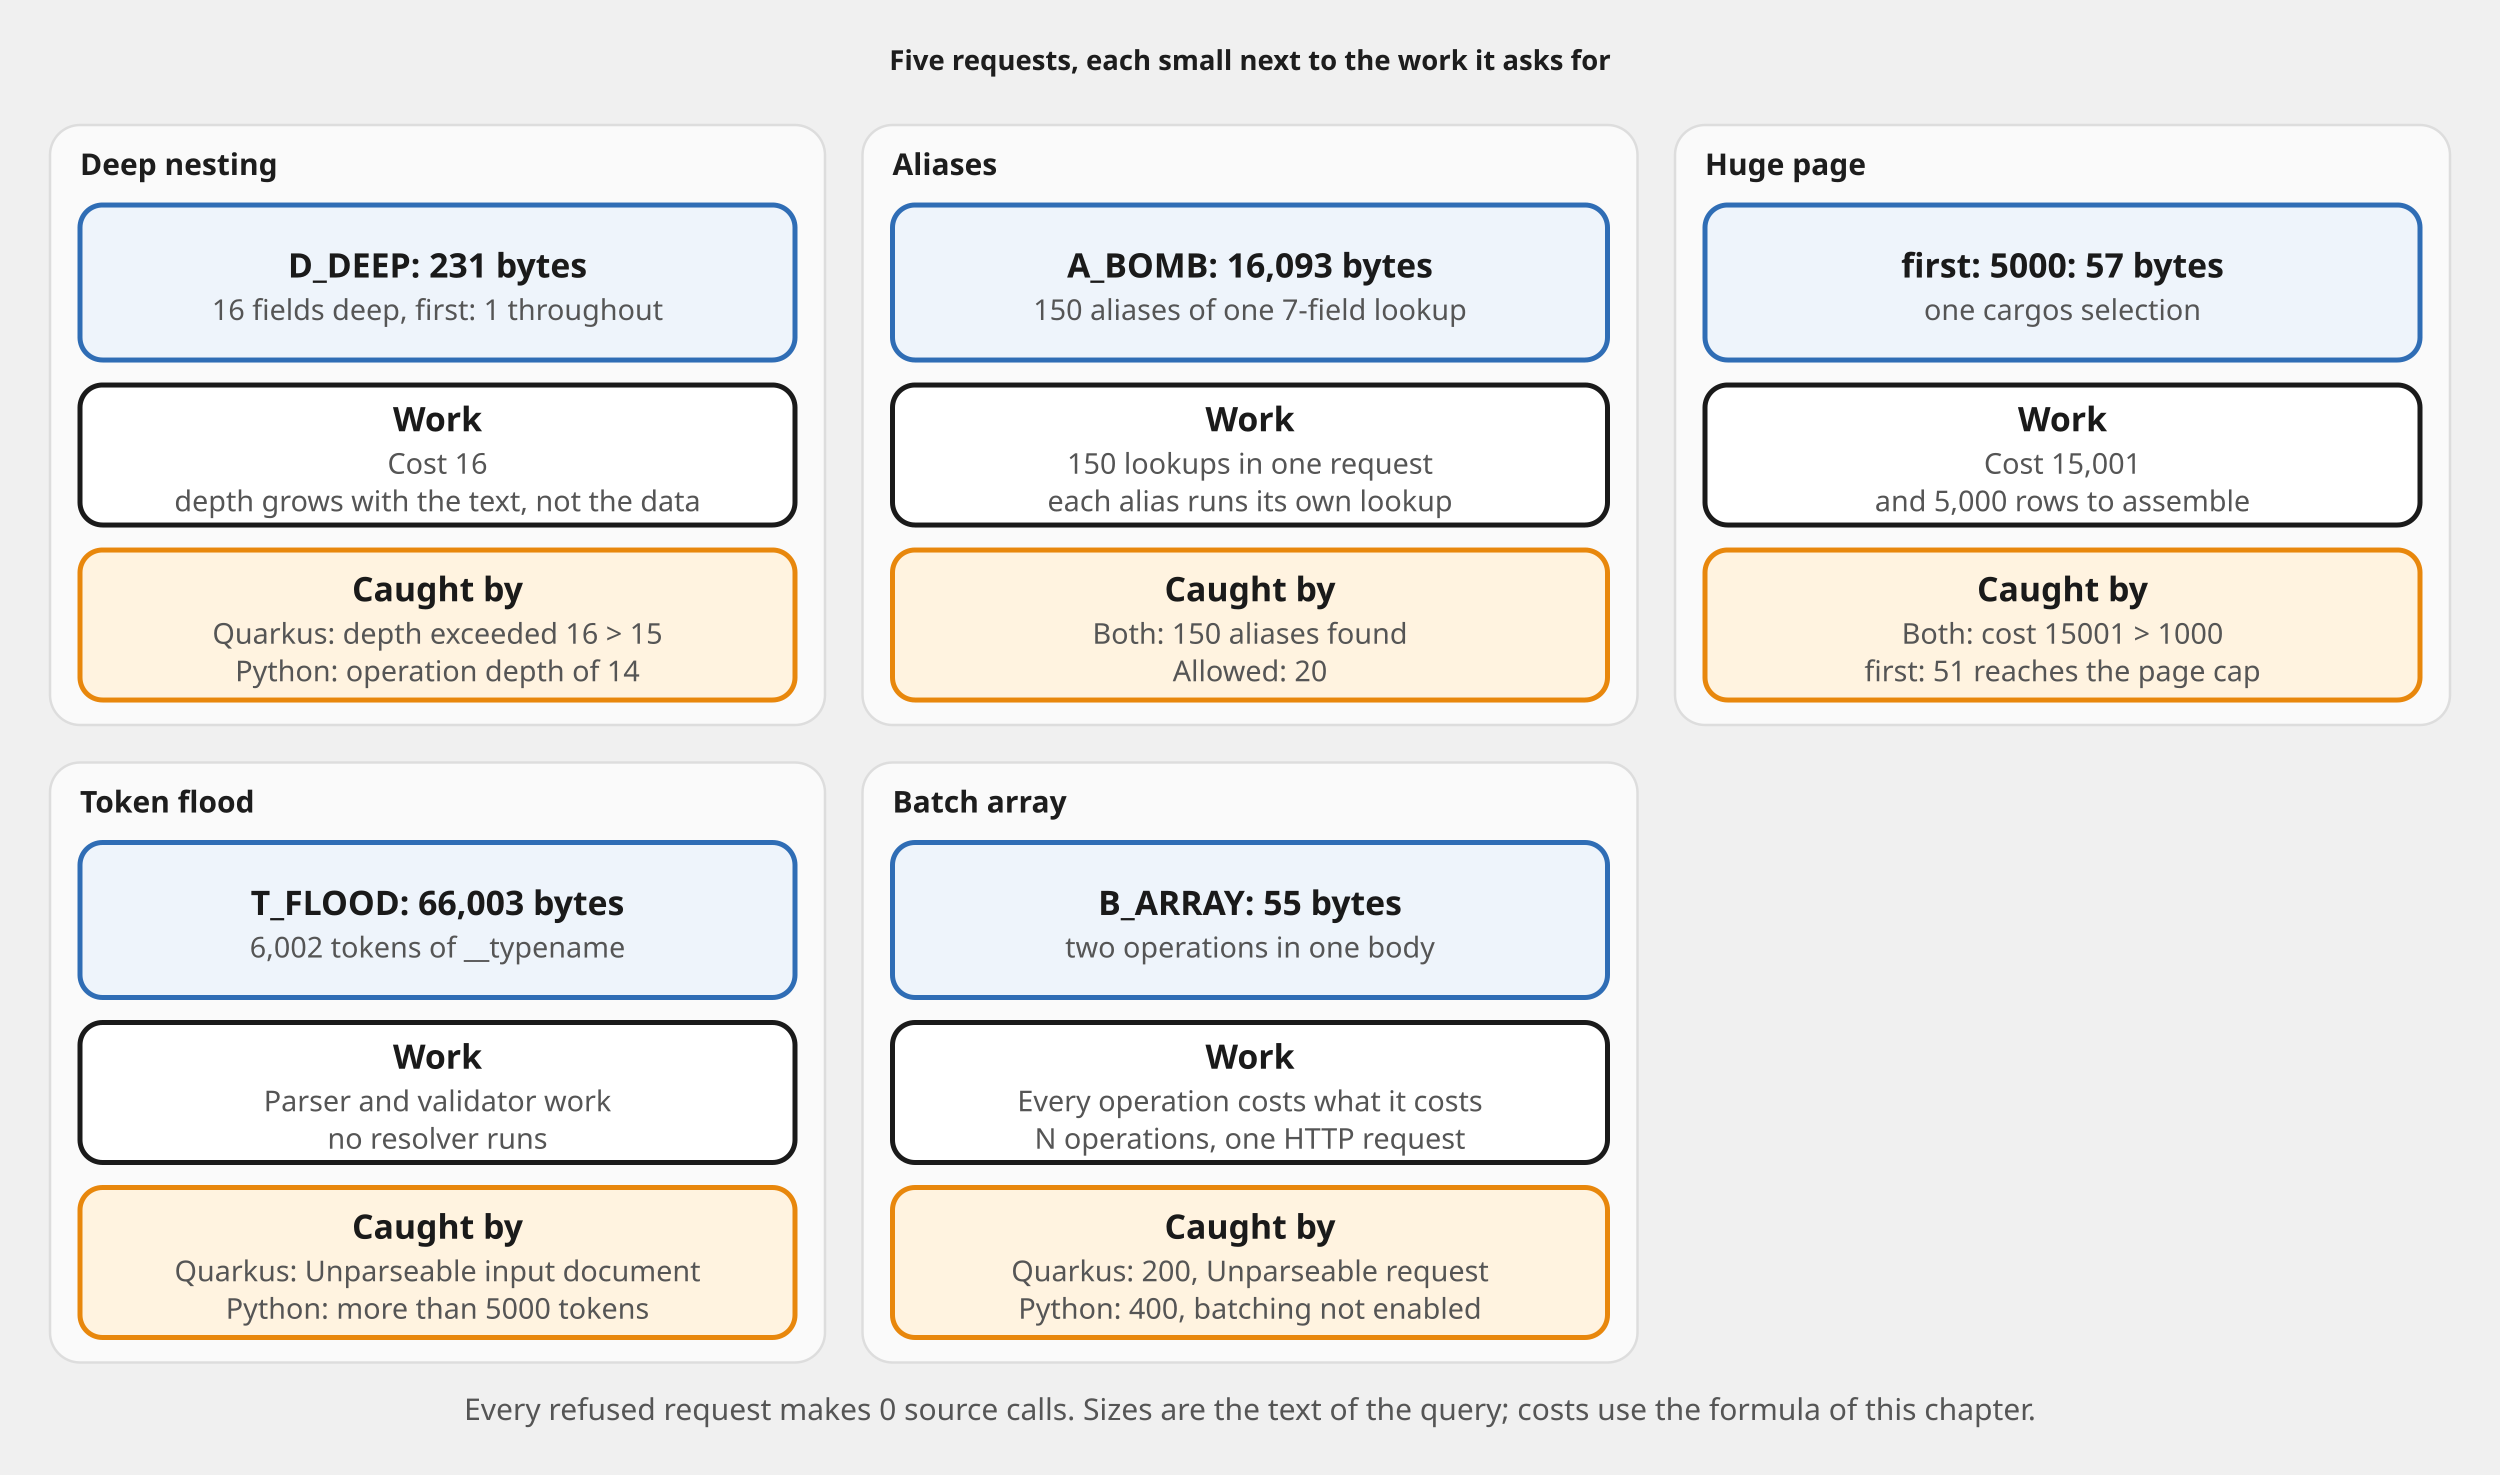
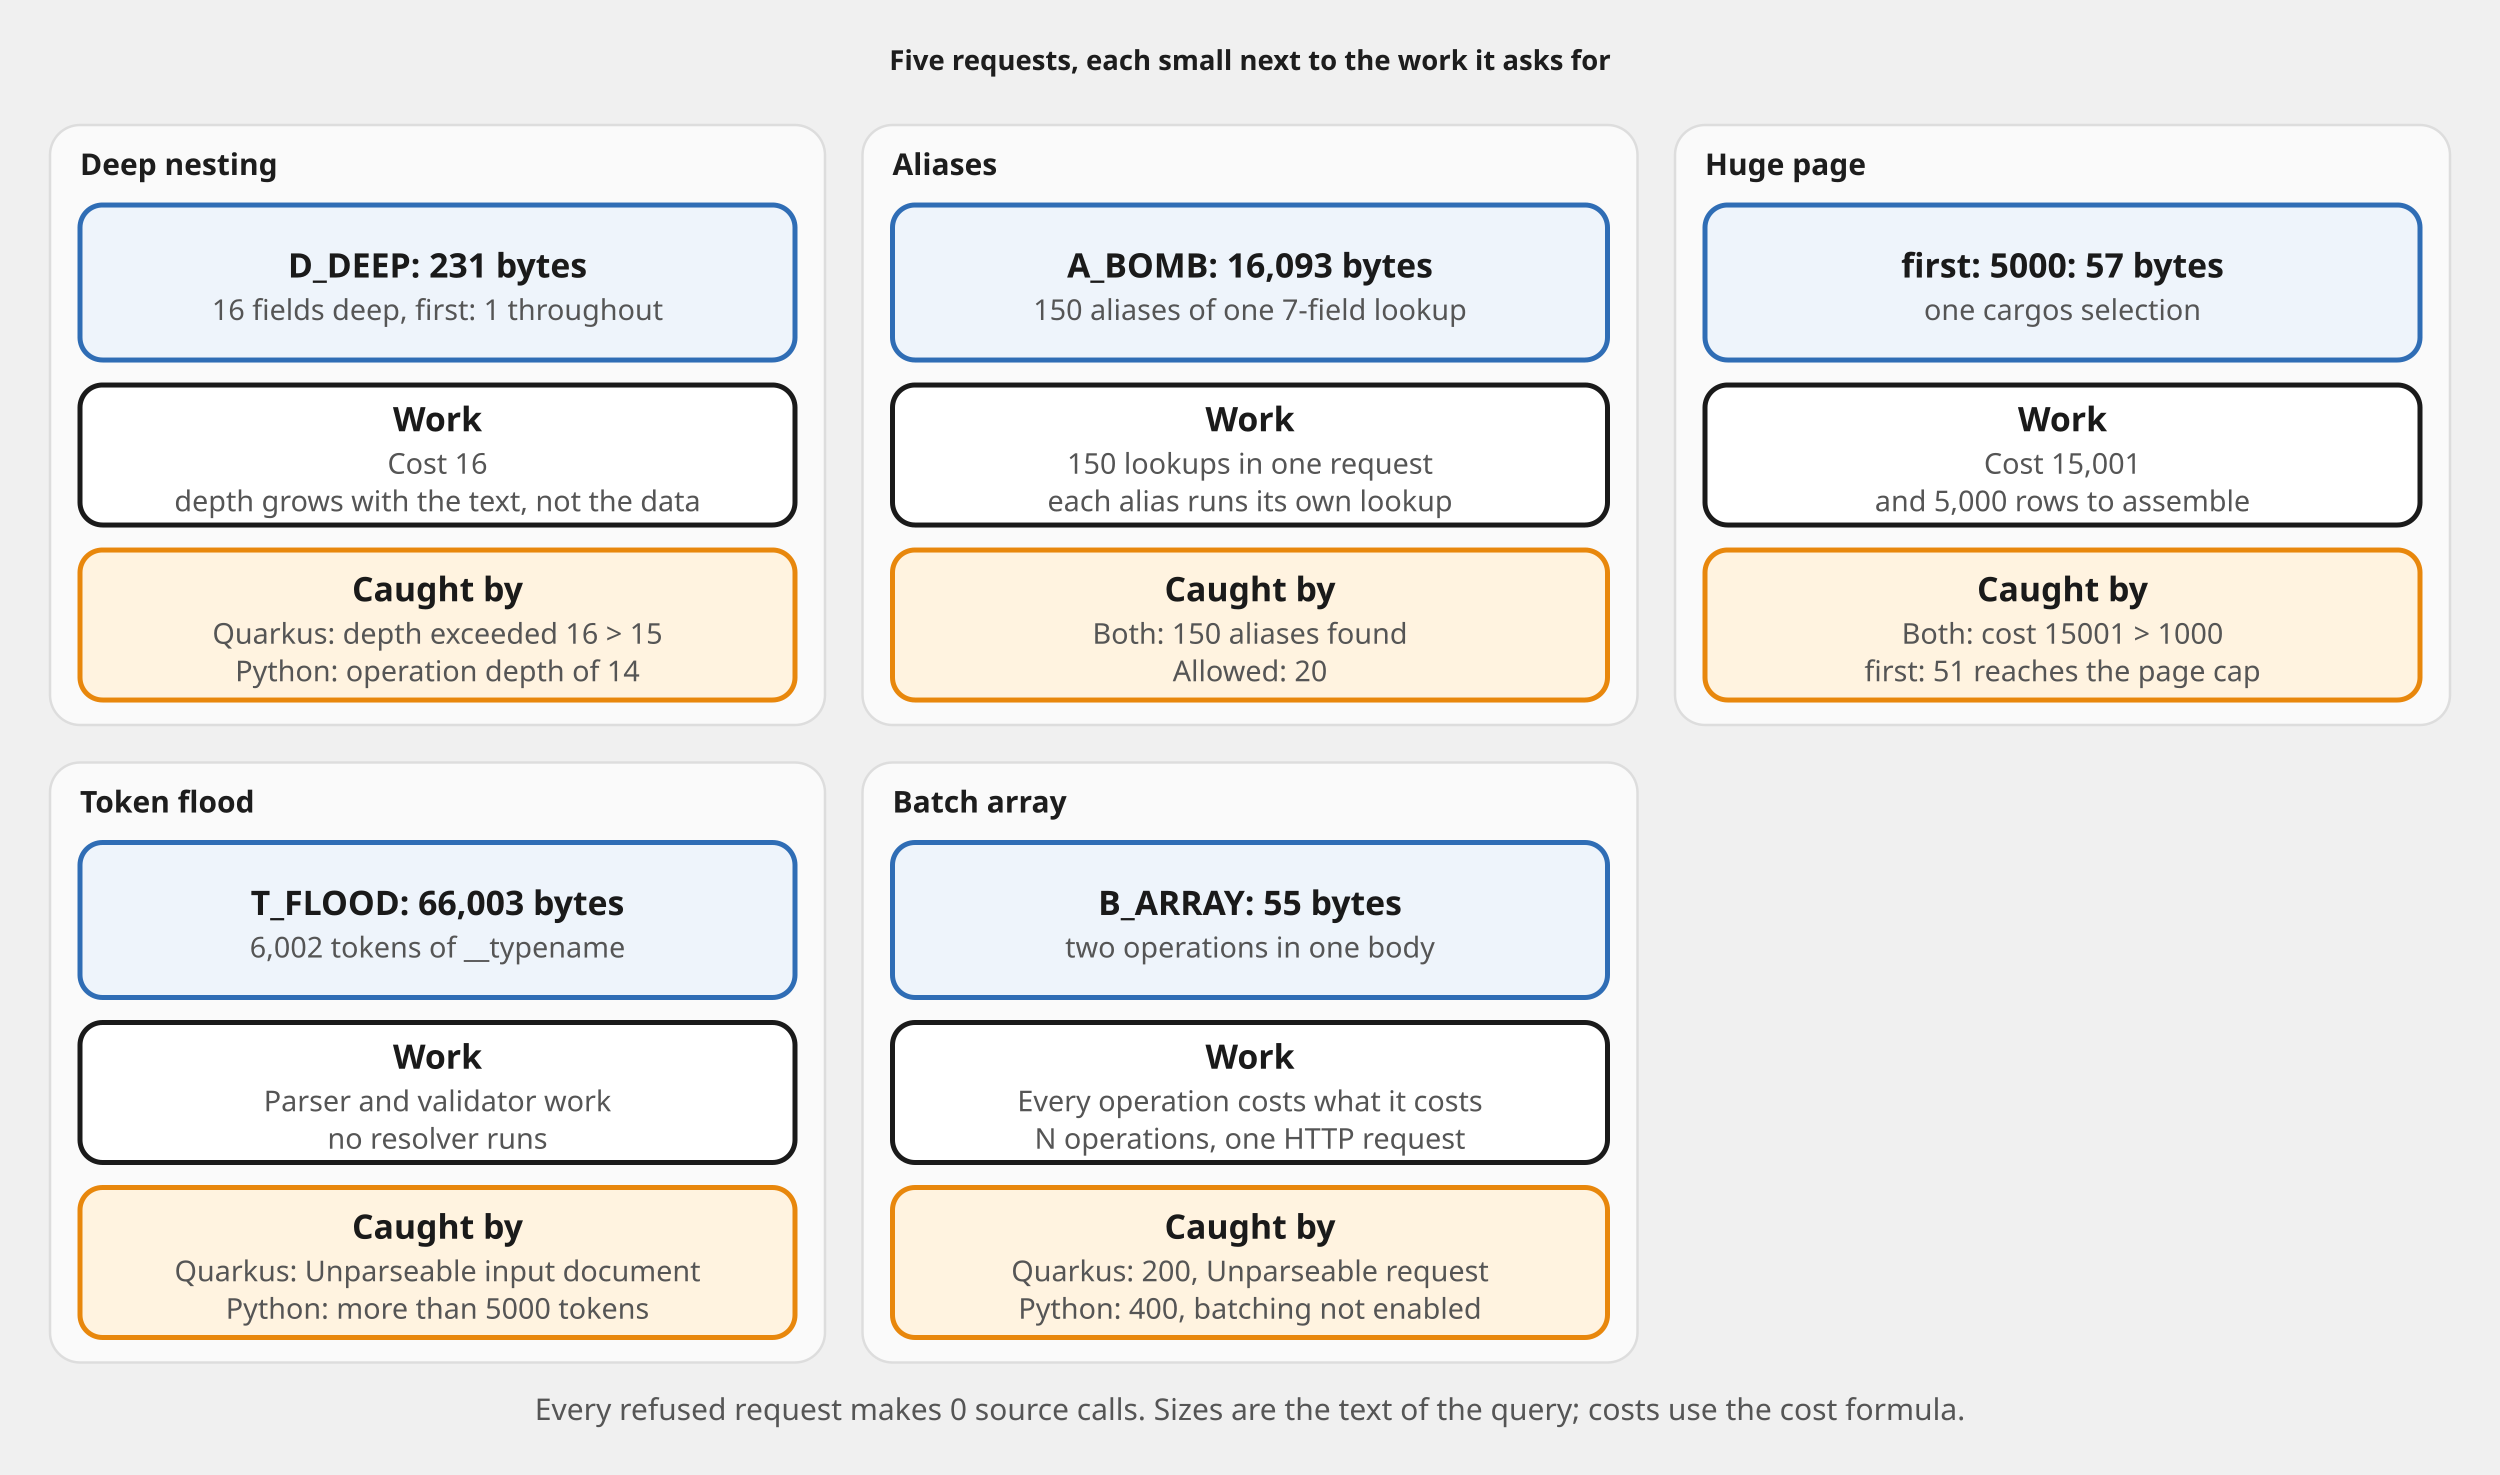
<svg xmlns="http://www.w3.org/2000/svg" viewBox="0 0 1000 590" font-family="'Red Hat Text', system-ui, sans-serif" role="img">
  <defs>
    <marker id="a" viewBox="0 0 10 10" refX="8.5" refY="5" markerWidth="9" markerHeight="9" orient="auto-start-reverse">
      <path d="M0,0 L10,5 L0,10 z" fill="#555" />
    </marker>
    <marker id="am" viewBox="0 0 10 10" refX="8.5" refY="5" markerWidth="9" markerHeight="9" orient="auto-start-reverse">
      <path d="M0,0 L10,5 L0,10 z" fill="#e8870c" />
    </marker>
  </defs>
  <rect x="20" y="50" width="310" height="240" rx="12" fill="#fafafa" stroke="#ddd" />
  <text x="32" y="70" font-size="12" font-weight="700" fill="#1d1d1d">Deep nesting</text>
  <rect x="345" y="50" width="310" height="240" rx="12" fill="#fafafa" stroke="#ddd" />
  <text x="357" y="70" font-size="12" font-weight="700" fill="#1d1d1d">Aliases</text>
  <rect x="670" y="50" width="310" height="240" rx="12" fill="#fafafa" stroke="#ddd" />
  <text x="682" y="70" font-size="12" font-weight="700" fill="#1d1d1d">Huge page</text>
  <rect x="20" y="305" width="310" height="240" rx="12" fill="#fafafa" stroke="#ddd" />
  <text x="32" y="325" font-size="12" font-weight="700" fill="#1d1d1d">Token flood</text>
  <rect x="345" y="305" width="310" height="240" rx="12" fill="#fafafa" stroke="#ddd" />
  <text x="357" y="325" font-size="12" font-weight="700" fill="#1d1d1d">Batch array</text>
  <rect x="32" y="82" width="286" height="62" rx="9" fill="#eef4fb" stroke="#2f6db5" stroke-width="2" />
  <text x="175.0" y="111.0" font-size="13.5" font-weight="700" fill="#1a1a1a" text-anchor="middle">D_DEEP: 231 bytes</text>
  <text x="175.0" y="128.0" font-size="11.5" fill="#555555" text-anchor="middle">16 fields deep, first: 1 throughout</text>
  <rect x="32" y="154" width="286" height="56" rx="9" fill="#ffffff" stroke="#1a1a1a" stroke-width="2" />
  <text x="175.0" y="172.5" font-size="13.5" font-weight="700" fill="#1a1a1a" text-anchor="middle">Work</text>
  <text x="175.0" y="189.5" font-size="11.5" fill="#555555" text-anchor="middle">Cost 16</text>
  <text x="175.0" y="204.5" font-size="11.5" fill="#555555" text-anchor="middle">depth grows with the text, not the data</text>
  <rect x="32" y="220" width="286" height="60" rx="9" fill="#fff3e0" stroke="#e8870c" stroke-width="2" />
  <text x="175.0" y="240.5" font-size="13.5" font-weight="700" fill="#1a1a1a" text-anchor="middle">Caught by</text>
  <text x="175.0" y="257.5" font-size="11.5" fill="#555555" text-anchor="middle">Quarkus: depth exceeded 16 &gt; 15</text>
  <text x="175.0" y="272.5" font-size="11.5" fill="#555555" text-anchor="middle">Python: operation depth of 14</text>
  <rect x="357" y="82" width="286" height="62" rx="9" fill="#eef4fb" stroke="#2f6db5" stroke-width="2" />
  <text x="500.0" y="111.0" font-size="13.5" font-weight="700" fill="#1a1a1a" text-anchor="middle">A_BOMB: 16,093 bytes</text>
  <text x="500.0" y="128.0" font-size="11.5" fill="#555555" text-anchor="middle">150 aliases of one 7-field lookup</text>
  <rect x="357" y="154" width="286" height="56" rx="9" fill="#ffffff" stroke="#1a1a1a" stroke-width="2" />
  <text x="500.0" y="172.5" font-size="13.5" font-weight="700" fill="#1a1a1a" text-anchor="middle">Work</text>
  <text x="500.0" y="189.5" font-size="11.5" fill="#555555" text-anchor="middle">150 lookups in one request</text>
  <text x="500.0" y="204.5" font-size="11.5" fill="#555555" text-anchor="middle">each alias runs its own lookup</text>
  <rect x="357" y="220" width="286" height="60" rx="9" fill="#fff3e0" stroke="#e8870c" stroke-width="2" />
  <text x="500.0" y="240.5" font-size="13.5" font-weight="700" fill="#1a1a1a" text-anchor="middle">Caught by</text>
  <text x="500.0" y="257.5" font-size="11.5" fill="#555555" text-anchor="middle">Both: 150 aliases found</text>
  <text x="500.0" y="272.5" font-size="11.5" fill="#555555" text-anchor="middle">Allowed: 20</text>
  <rect x="682" y="82" width="286" height="62" rx="9" fill="#eef4fb" stroke="#2f6db5" stroke-width="2" />
  <text x="825.0" y="111.0" font-size="13.5" font-weight="700" fill="#1a1a1a" text-anchor="middle">first: 5000: 57 bytes</text>
  <text x="825.0" y="128.0" font-size="11.5" fill="#555555" text-anchor="middle">one cargos selection</text>
  <rect x="682" y="154" width="286" height="56" rx="9" fill="#ffffff" stroke="#1a1a1a" stroke-width="2" />
  <text x="825.0" y="172.5" font-size="13.5" font-weight="700" fill="#1a1a1a" text-anchor="middle">Work</text>
  <text x="825.0" y="189.5" font-size="11.5" fill="#555555" text-anchor="middle">Cost 15,001</text>
  <text x="825.0" y="204.5" font-size="11.5" fill="#555555" text-anchor="middle">and 5,000 rows to assemble</text>
  <rect x="682" y="220" width="286" height="60" rx="9" fill="#fff3e0" stroke="#e8870c" stroke-width="2" />
  <text x="825.0" y="240.5" font-size="13.5" font-weight="700" fill="#1a1a1a" text-anchor="middle">Caught by</text>
  <text x="825.0" y="257.5" font-size="11.5" fill="#555555" text-anchor="middle">Both: cost 15001 &gt; 1000</text>
  <text x="825.0" y="272.5" font-size="11.5" fill="#555555" text-anchor="middle">first: 51 reaches the page cap</text>
  <rect x="32" y="337" width="286" height="62" rx="9" fill="#eef4fb" stroke="#2f6db5" stroke-width="2" />
  <text x="175.0" y="366.0" font-size="13.5" font-weight="700" fill="#1a1a1a" text-anchor="middle">T_FLOOD: 66,003 bytes</text>
  <text x="175.0" y="383.0" font-size="11.5" fill="#555555" text-anchor="middle">6,002 tokens of __typename</text>
  <rect x="32" y="409" width="286" height="56" rx="9" fill="#ffffff" stroke="#1a1a1a" stroke-width="2" />
  <text x="175.0" y="427.5" font-size="13.5" font-weight="700" fill="#1a1a1a" text-anchor="middle">Work</text>
  <text x="175.0" y="444.5" font-size="11.5" fill="#555555" text-anchor="middle">Parser and validator work</text>
  <text x="175.0" y="459.5" font-size="11.5" fill="#555555" text-anchor="middle">no resolver runs</text>
  <rect x="32" y="475" width="286" height="60" rx="9" fill="#fff3e0" stroke="#e8870c" stroke-width="2" />
  <text x="175.0" y="495.5" font-size="13.5" font-weight="700" fill="#1a1a1a" text-anchor="middle">Caught by</text>
  <text x="175.0" y="512.5" font-size="11.5" fill="#555555" text-anchor="middle">Quarkus: Unparseable input document</text>
  <text x="175.0" y="527.5" font-size="11.5" fill="#555555" text-anchor="middle">Python: more than 5000 tokens</text>
  <rect x="357" y="337" width="286" height="62" rx="9" fill="#eef4fb" stroke="#2f6db5" stroke-width="2" />
  <text x="500.0" y="366.0" font-size="13.5" font-weight="700" fill="#1a1a1a" text-anchor="middle">B_ARRAY: 55 bytes</text>
  <text x="500.0" y="383.0" font-size="11.5" fill="#555555" text-anchor="middle">two operations in one body</text>
  <rect x="357" y="409" width="286" height="56" rx="9" fill="#ffffff" stroke="#1a1a1a" stroke-width="2" />
  <text x="500.0" y="427.5" font-size="13.5" font-weight="700" fill="#1a1a1a" text-anchor="middle">Work</text>
  <text x="500.0" y="444.5" font-size="11.5" fill="#555555" text-anchor="middle">Every operation costs what it costs</text>
  <text x="500.0" y="459.5" font-size="11.5" fill="#555555" text-anchor="middle">N operations, one HTTP request</text>
  <rect x="357" y="475" width="286" height="60" rx="9" fill="#fff3e0" stroke="#e8870c" stroke-width="2" />
  <text x="500.0" y="495.5" font-size="13.5" font-weight="700" fill="#1a1a1a" text-anchor="middle">Caught by</text>
  <text x="500.0" y="512.5" font-size="11.5" fill="#555555" text-anchor="middle">Quarkus: 200, Unparseable request</text>
  <text x="500.0" y="527.5" font-size="11.5" fill="#555555" text-anchor="middle">Python: 400, batching not enabled</text>
  <text x="500" y="28" font-size="11" fill="#1d1d1d" text-anchor="middle" font-weight="700">Five requests, each small next to the work it asks for</text>
-   <text x="500" y="568" font-size="12" fill="#555555" text-anchor="middle">Every refused request makes 0 source calls. Sizes are the text of the query; costs use the formula of this chapter.</text>
+   <text x="500" y="568" font-size="12" fill="#555555" text-anchor="middle">Every refused request makes 0 source calls. Sizes are the text of the query; costs use the cost formula.</text>
</svg>
